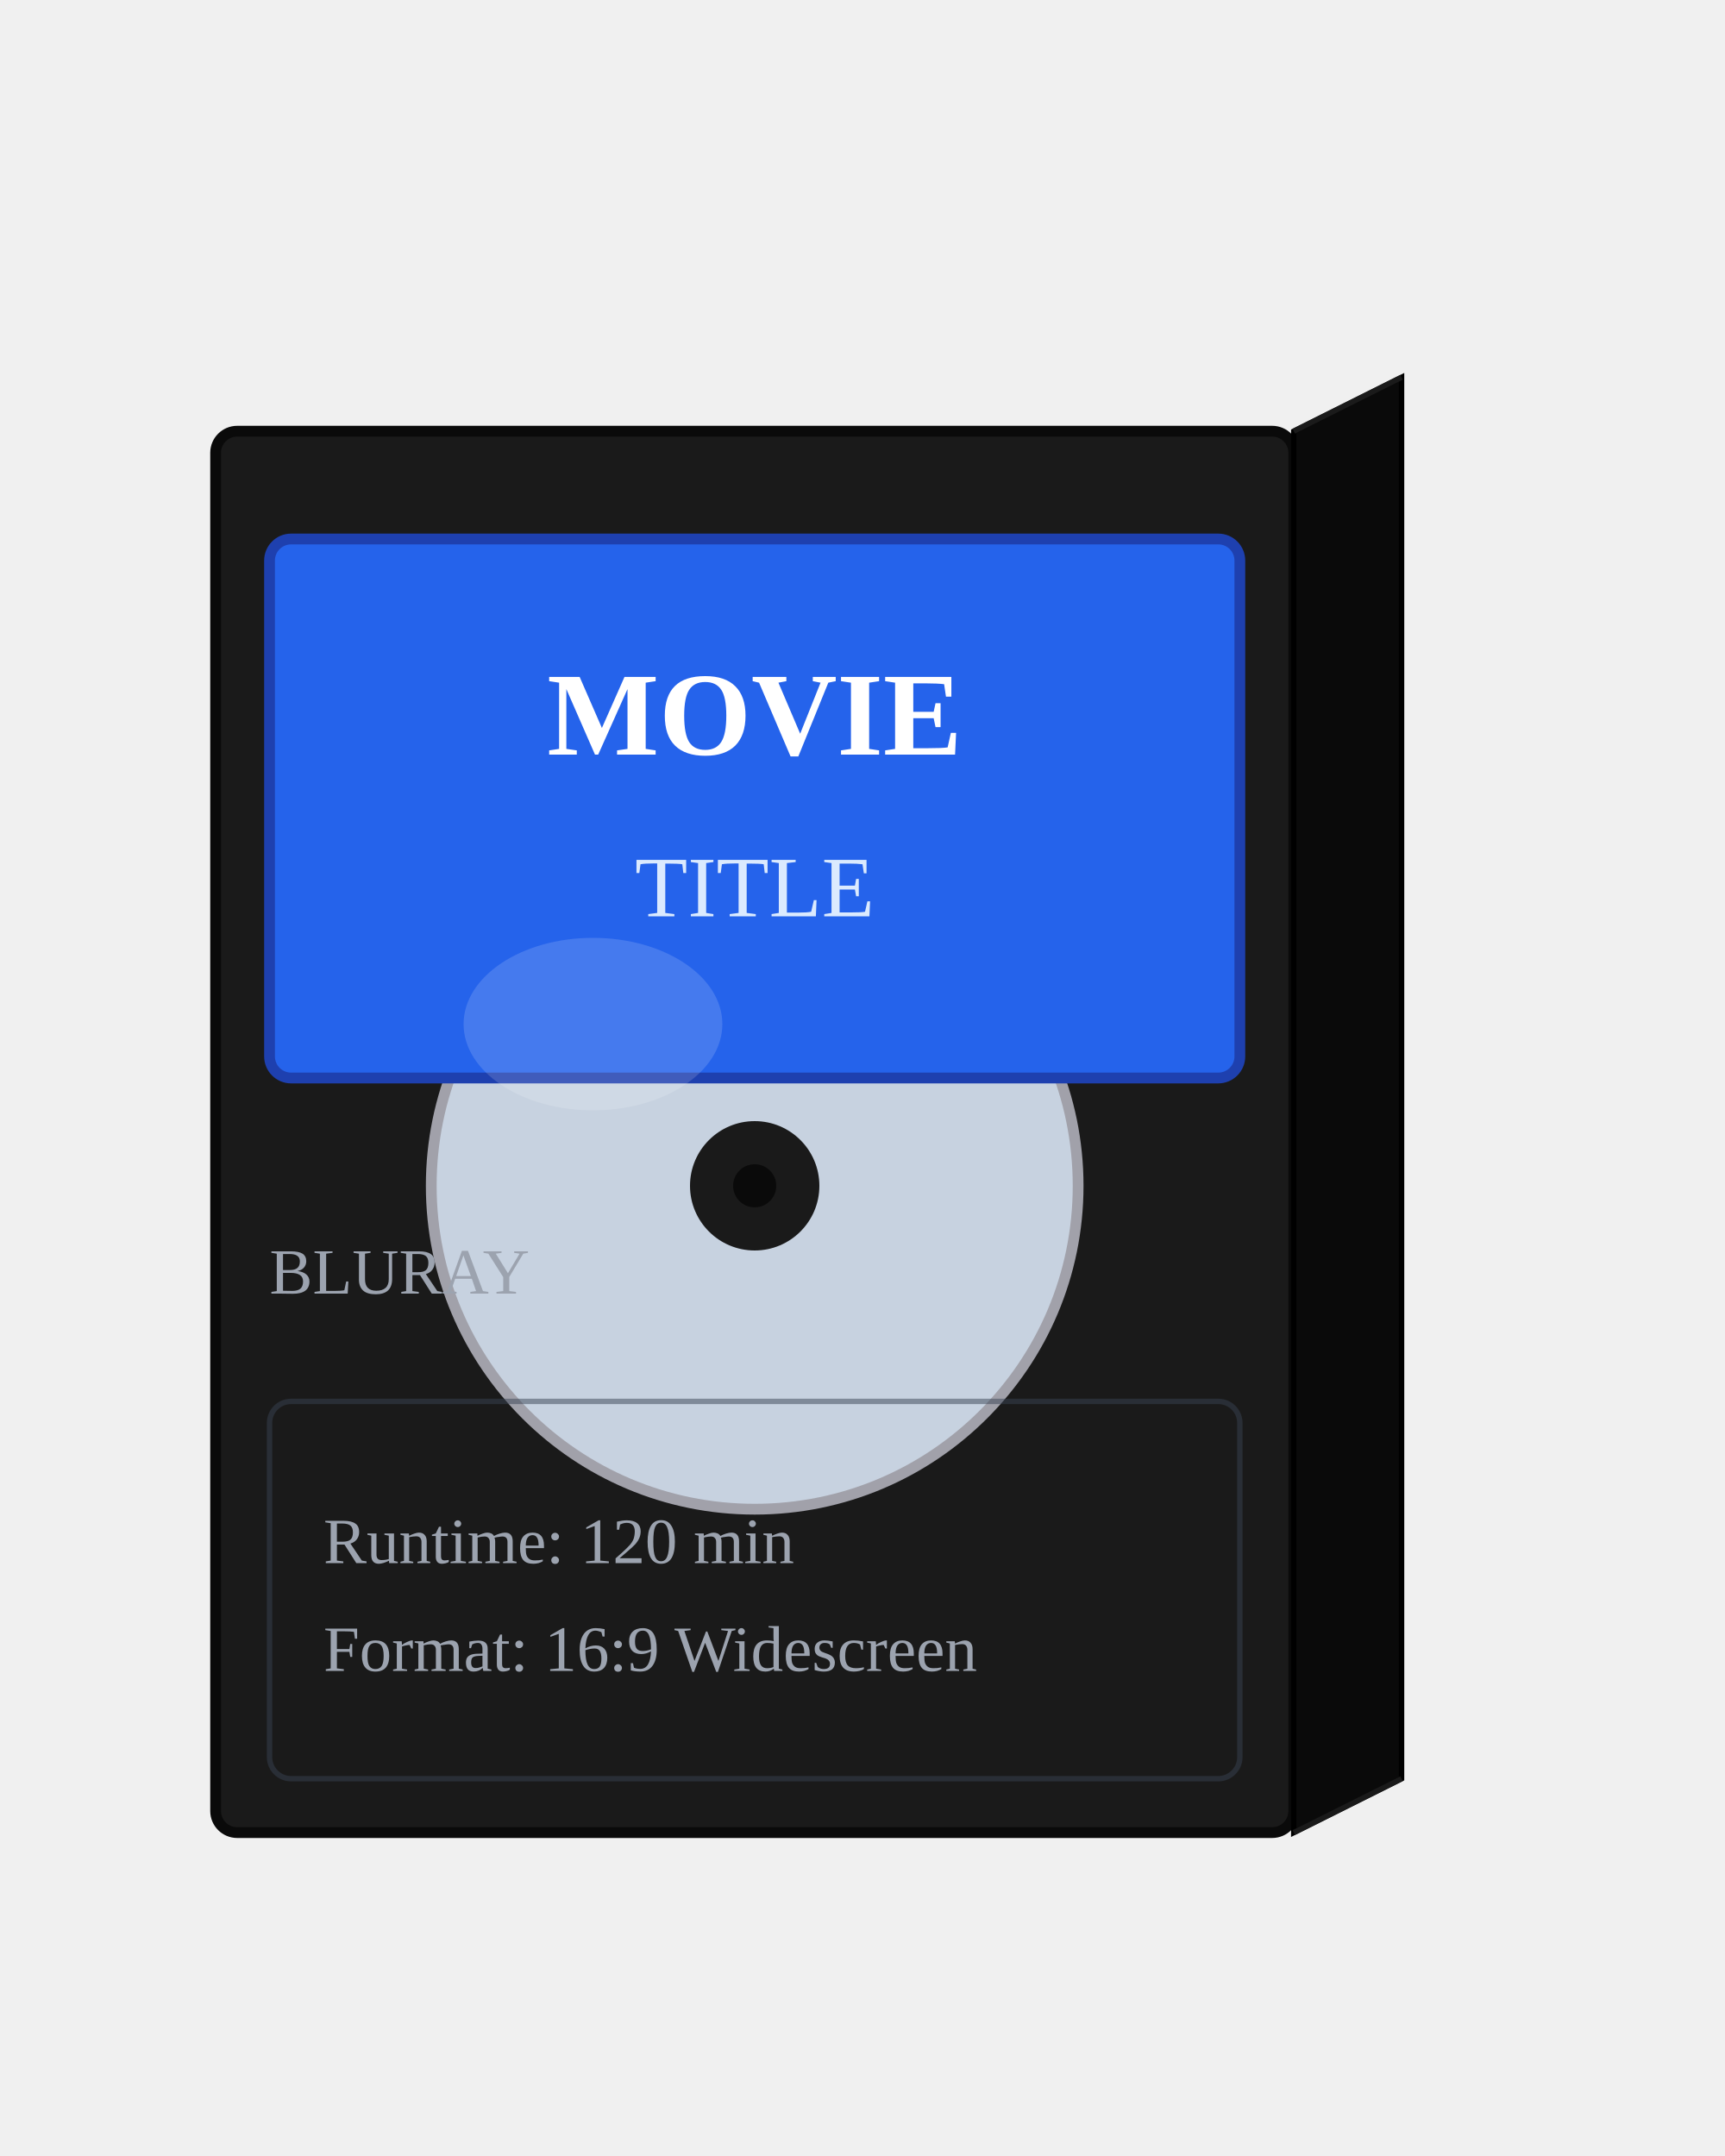
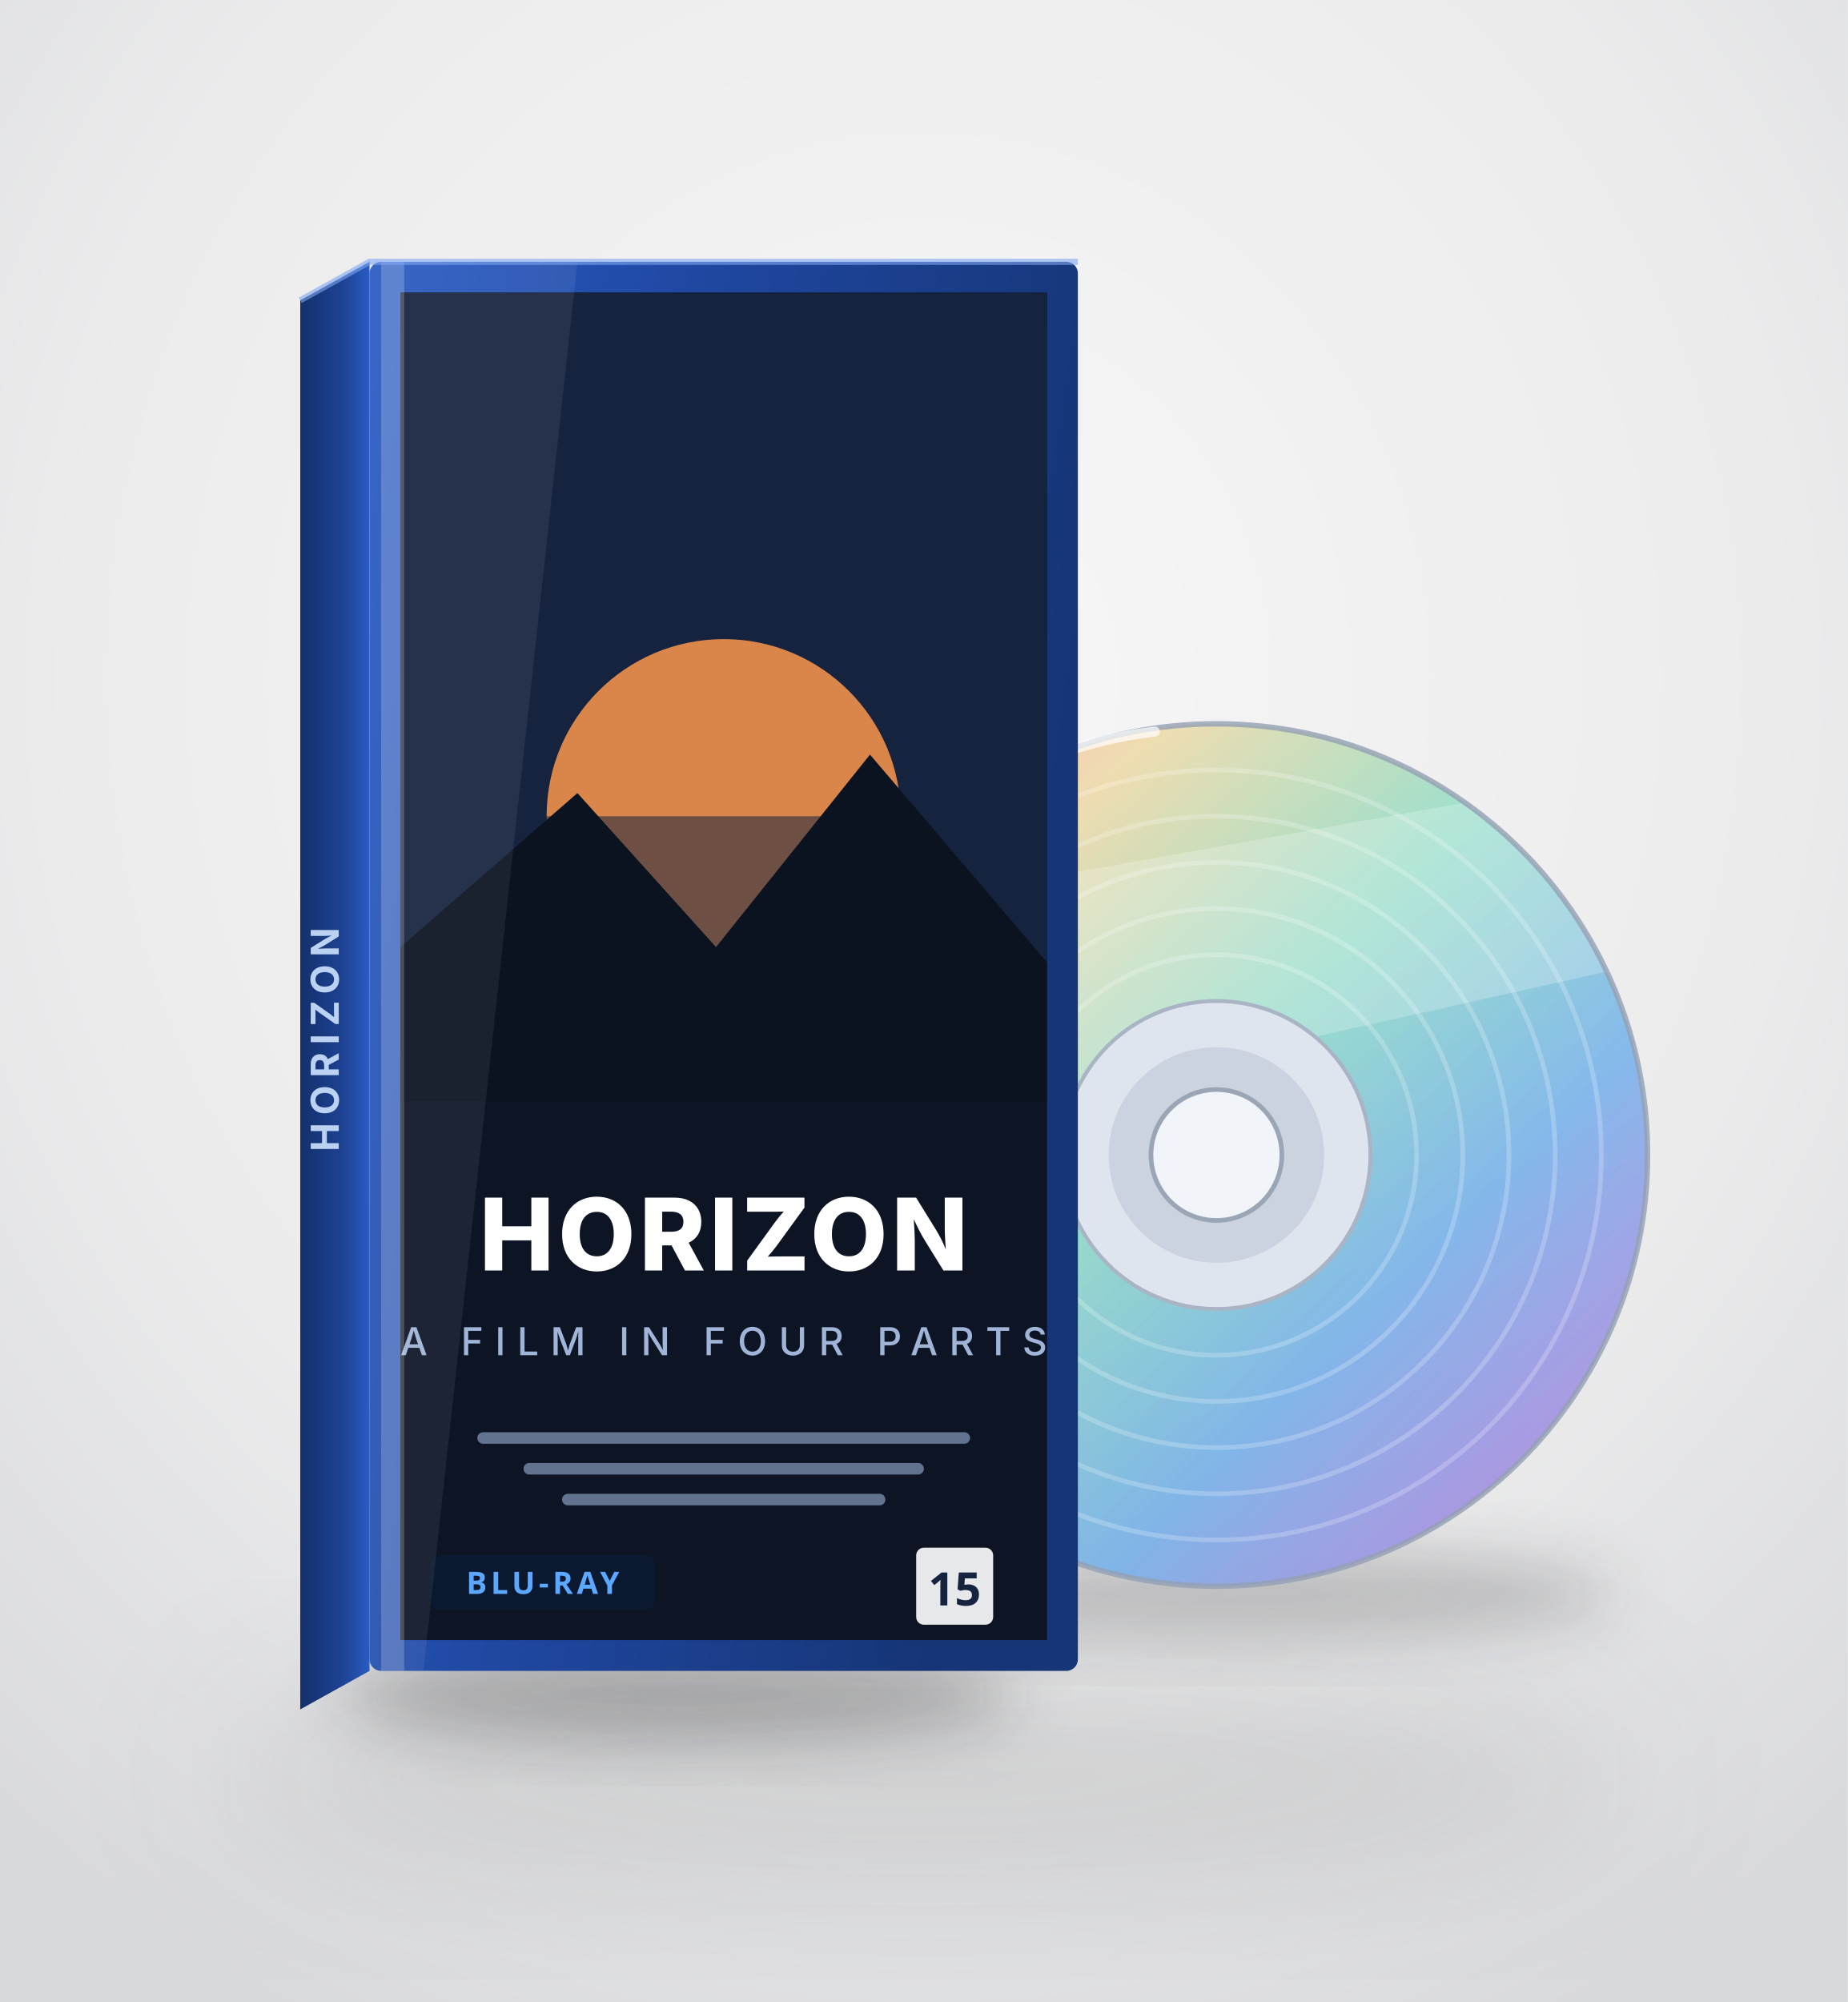
- <svg xmlns="http://www.w3.org/2000/svg" viewBox="0 0 160 200" preserveAspectRatio="xMidYMid meet">
+ <svg xmlns="http://www.w3.org/2000/svg" viewBox="0 0 480 520" preserveAspectRatio="xMidYMid meet">
  <defs>
-     <style>
-       .dvd-case { fill: #1a1a1a; stroke: #0a0a0a; stroke-width: 1; }
-       .dvd-disc { fill: #c7d2e0; stroke: #a1a1aa; stroke-width: 1; }
-       .dvd-label { fill: #2563eb; stroke: #1e40af; stroke-width: 1; }
-     </style>
+     <radialGradient id="backdrop" cx="50%" cy="34%" r="76%">
+       <stop offset="0%" stop-color="#f7f7f8" />
+       <stop offset="60%" stop-color="#ececed" />
+       <stop offset="100%" stop-color="#d8d9dc" />
+     </radialGradient>
+     <linearGradient id="case" x1="0%" y1="0%" x2="100%" y2="30%">
+       <stop offset="0%" stop-color="#2a5cc4" />
+       <stop offset="45%" stop-color="#1f47a0" />
+       <stop offset="100%" stop-color="#163576" />
+     </linearGradient>
+     <linearGradient id="caseSpine" x1="0%" y1="0%" x2="100%" y2="0%">
+       <stop offset="0%" stop-color="#14306b" />
+       <stop offset="60%" stop-color="#1d4292" />
+       <stop offset="100%" stop-color="#2a5cc4" />
+     </linearGradient>
+     <linearGradient id="discBase" x1="20%" y1="0%" x2="80%" y2="100%">
+       <stop offset="0%" stop-color="#e9edf3" />
+       <stop offset="50%" stop-color="#c9d2de" />
+       <stop offset="100%" stop-color="#aab5c6" />
+     </linearGradient>
+     <linearGradient id="spectrum" x1="0%" y1="0%" x2="100%" y2="100%">
+       <stop offset="0%" stop-color="#ff5f8d" stop-opacity="0.55" />
+       <stop offset="22%" stop-color="#ffd166" stop-opacity="0.45" />
+       <stop offset="45%" stop-color="#5ce6b0" stop-opacity="0.45" />
+       <stop offset="68%" stop-color="#4aa8ff" stop-opacity="0.5" />
+       <stop offset="88%" stop-color="#b06bff" stop-opacity="0.45" />
+       <stop offset="100%" stop-color="#ff5f8d" stop-opacity="0.4" />
+     </linearGradient>
+     <filter id="softShadow" x="-50%" y="-50%" width="200%" height="200%">
+       <feGaussianBlur stdDeviation="8" />
+     </filter>
+     <filter id="ambientBlur" x="-50%" y="-50%" width="200%" height="200%">
+       <feGaussianBlur stdDeviation="22" />
+     </filter>
+     <clipPath id="discClip">
+       <circle cx="316" cy="300" r="112" />
+     </clipPath>
  </defs>
-   <rect x="20" y="40" width="100" height="130" rx="2" class="dvd-case" />
-   <polygon points="120,40 130,35 130,165 120,170" fill="#0a0a0a" stroke="#000" stroke-width="0.5" />
-   <line x1="120" y1="40" x2="130" y2="35" stroke="#1a1a1a" stroke-width="0.5" />
-   <line x1="120" y1="170" x2="130" y2="165" stroke="#1a1a1a" stroke-width="0.5" />
-   <circle cx="70" cy="110" r="30" class="dvd-disc" />
-   <circle cx="70" cy="110" r="6" fill="#1a1a1a" />
-   <circle cx="70" cy="110" r="2" fill="#0a0a0a" />
-   <rect x="25" y="50" width="90" height="50" rx="2" class="dvd-label" />
-   <text x="70" y="70" font-size="11" font-weight="bold" fill="white" text-anchor="middle">MOVIE</text>
-   <text x="70" y="85" font-size="8" fill="#dbeafe" text-anchor="middle">TITLE</text>
-   <text x="25" y="120" font-size="6" fill="#9ca3af">BLURAY</text>
-   <rect x="25" y="130" width="90" height="35" fill="none" stroke="#374151" stroke-width="0.5" rx="2" opacity="0.5" />
-   <text x="30" y="145" font-size="6" fill="#9ca3af">Runtime: 120 min</text>
-   <text x="30" y="155" font-size="6" fill="#9ca3af">Format: 16:9 Widescreen</text>
-   <ellipse cx="55" cy="95" rx="12" ry="8" fill="white" opacity="0.15" />
+   <rect width="480" height="520" fill="url(#backdrop)" />
+   <ellipse cx="240" cy="462" rx="184" ry="26" fill="#2b2d33" opacity="0.14" filter="url(#ambientBlur)" />
+   <g>
+     <ellipse cx="316" cy="414" rx="104" ry="12" fill="#1c1e24" opacity="0.22" filter="url(#softShadow)" />
+     <circle cx="316" cy="300" r="112" fill="url(#discBase)" />
+     <g clip-path="url(#discClip)">
+       <circle cx="316" cy="300" r="112" fill="url(#spectrum)" />
+       <g fill="none" stroke="#ffffff" stroke-width="1.2" opacity="0.22">
+         <circle cx="316" cy="300" r="100" />
+         <circle cx="316" cy="300" r="88" />
+         <circle cx="316" cy="300" r="76" />
+         <circle cx="316" cy="300" r="64" />
+         <circle cx="316" cy="300" r="52" />
+       </g>
+       <path d="M 204 240 L 428 200 L 428 250 L 204 300 Z" fill="#ffffff" opacity="0.22" />
+     </g>
+     <circle cx="316" cy="300" r="40" fill="#dfe5ee" />
+     <circle cx="316" cy="300" r="40" fill="none" stroke="#a9b4c4" stroke-width="1" />
+     <circle cx="316" cy="300" r="28" fill="#c3ccda" opacity="0.7" />
+     <circle cx="316" cy="300" r="17" fill="#f1f4f8" />
+     <circle cx="316" cy="300" r="17" fill="none" stroke="#9aa5b6" stroke-width="1.2" />
+     <circle cx="316" cy="300" r="112" fill="none" stroke="#93a0b3" stroke-width="1.4" opacity="0.8" />
+     <path d="M 236 220 A 112 112 0 0 1 300 190" fill="none" stroke="#ffffff" stroke-width="2.6" opacity="0.7" stroke-linecap="round" />
+   </g>
+   <g>
+     <ellipse cx="176" cy="440" rx="88" ry="12" fill="#1c1e24" opacity="0.30" filter="url(#softShadow)" />
+     <path d="M 78 78 L 96 68 L 96 434 L 78 444 Z" fill="url(#caseSpine)" />
+     <rect x="96" y="68" width="184" height="366" rx="3" fill="url(#case)" />
+     <rect x="104" y="76" width="168" height="350" fill="#0d1424" />
+     <rect x="104" y="76" width="168" height="210" fill="#16233f" />
+     <circle cx="188" cy="212" r="46" fill="#f0904a" opacity="0.9" />
+     <rect x="104" y="212" width="168" height="74" fill="#16233f" opacity="0.55" />
+     <path d="M 104 246 L 150 206 L 186 246 L 226 196 L 272 250 L 272 286 L 104 286 Z" fill="#0b1220" />
+     <text x="188" y="330" text-anchor="middle" font-family="system-ui,-apple-system,sans-serif" font-size="26" font-weight="800" letter-spacing="1" fill="#ffffff">HORIZON</text>
+     <text x="188" y="352" text-anchor="middle" font-family="system-ui,-apple-system,sans-serif" font-size="10" font-weight="500" letter-spacing="3" fill="#9fb4d6">A FILM IN FOUR PARTS</text>
+     <g fill="#7f93b4" opacity="0.75">
+       <rect x="124" y="372" width="128" height="3" rx="1.5" />
+       <rect x="136" y="380" width="104" height="3" rx="1.5" />
+       <rect x="146" y="388" width="84" height="3" rx="1.5" />
+     </g>
+     <rect x="112" y="404" width="58" height="14" rx="2" fill="#0a1830" />
+     <text x="141" y="414" text-anchor="middle" font-family="system-ui,sans-serif" font-size="8" font-weight="800" letter-spacing="1" fill="#5ca8ff">BLU-RAY</text>
+     <rect x="238" y="402" width="20" height="20" rx="2" fill="#ffffff" opacity="0.9" />
+     <text x="248" y="417" text-anchor="middle" font-family="system-ui,sans-serif" font-size="12" font-weight="800" fill="#16233f">15</text>
+     <text transform="translate(88,270) rotate(-90)" text-anchor="middle" font-family="system-ui,-apple-system,sans-serif" font-size="10" font-weight="700" letter-spacing="2" fill="#bcd2f2">HORIZON</text>
+     <rect x="99" y="68" width="6" height="366" fill="#ffffff" opacity="0.20" />
+     <path d="M 96 68 L 150 68 L 110 434 L 96 434 Z" fill="#ffffff" opacity="0.07" />
+     <path d="M 78 78 L 96 68 L 280 68" fill="none" stroke="#7fa6f0" stroke-width="1.6" opacity="0.6" />
+   </g>
</svg>
